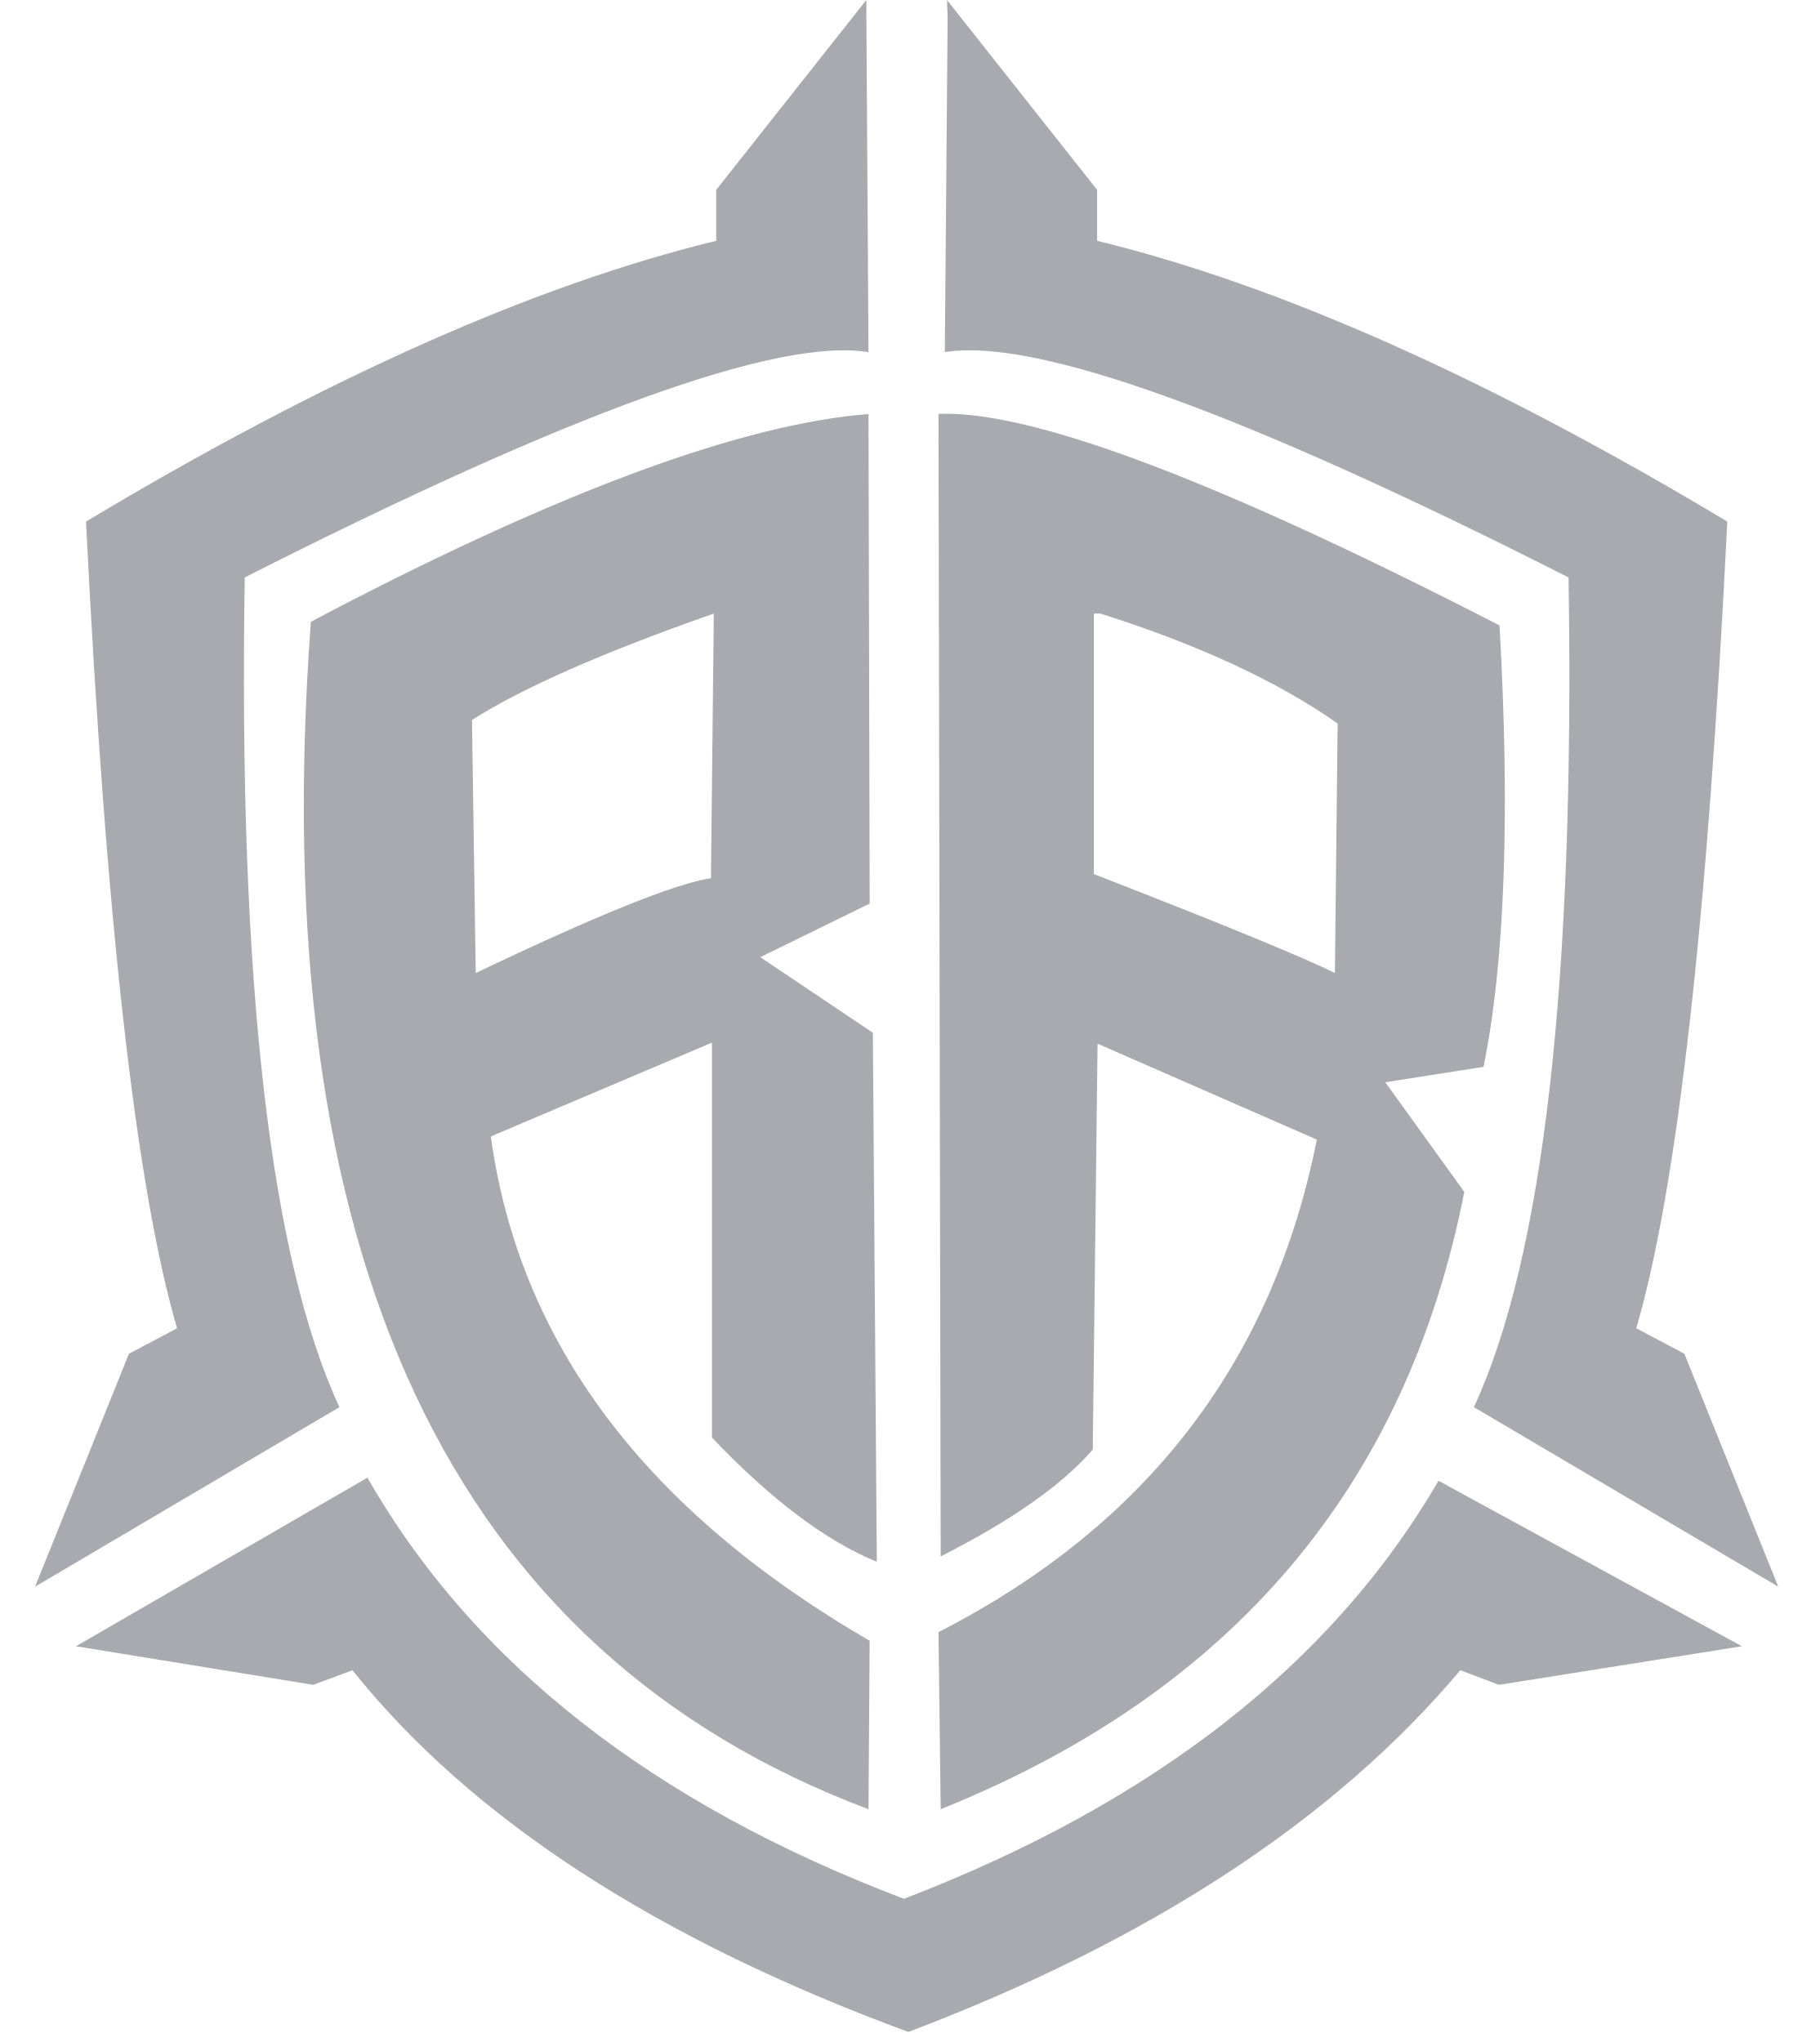
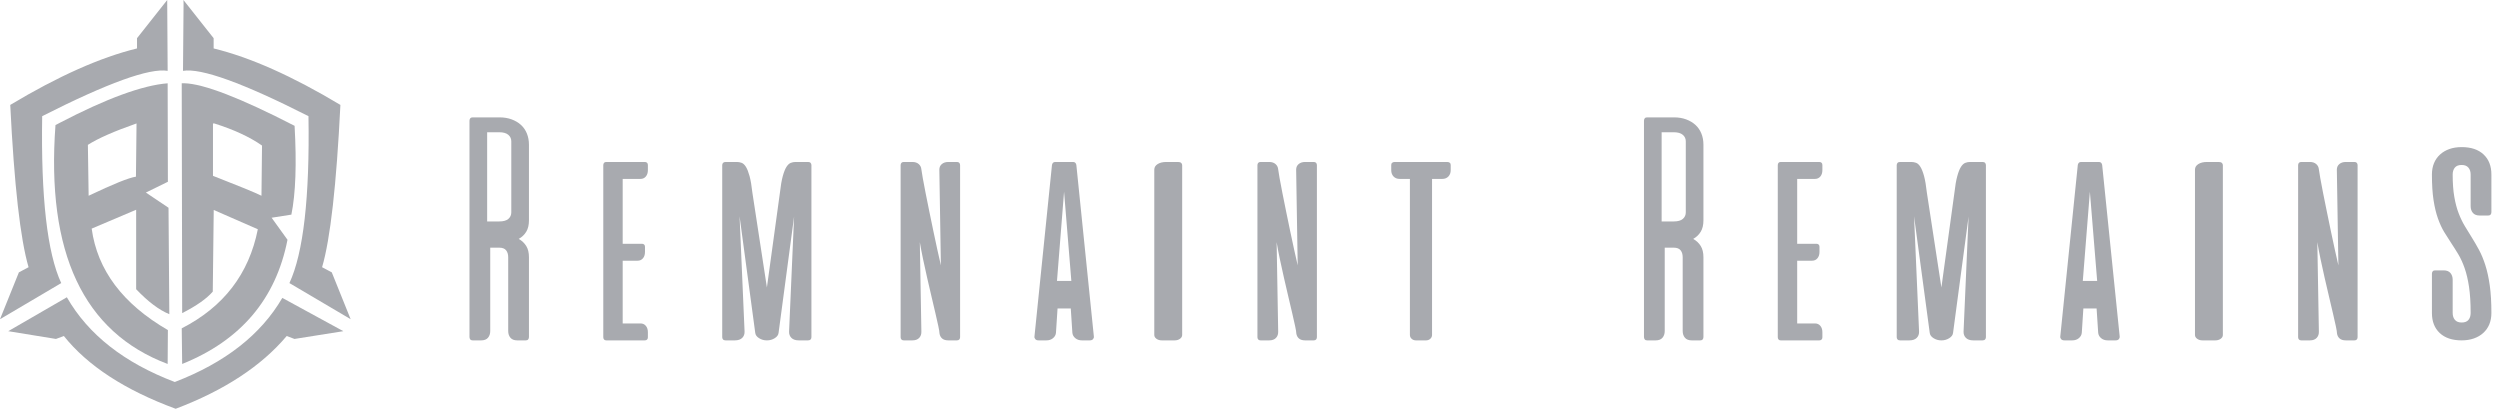
- <svg xmlns="http://www.w3.org/2000/svg" width="49px" height="55px" viewBox="0 0 49 55" version="1.1">
+ <svg xmlns="http://www.w3.org/2000/svg" width="213px" height="35px" viewBox="0 0 213 35" version="1.1">
  <g id="Page-1" stroke="none" stroke-width="1" fill="none" fill-rule="evenodd">
-     <g id="iPhone-SE" transform="translate(-157, -230)" fill="#A8AAAF">
-       <g id="arr-logo" transform="translate(157.9444, 230)">
-         <path d="M22.388,1.0855514e-14 L18.344,5.114 C18.344,6.029 18.344,6.486 18.344,6.486 C13.449,7.677 7.792,10.198 1.372,14.048 C1.901,24.752 2.718,31.995 3.824,35.776 C2.96,36.234 2.528,36.463 2.528,36.463 C0.843,40.645 1.0855514e-14,42.736 1.0855514e-14,42.736 L8.197,37.901 C6.324,33.863 5.474,26.414 5.647,15.553 C14.416,11.107 20.015,9.085 22.446,9.485 L22.39,0.622 L22.388,1.0855514e-14 Z" id="Path" />
-         <path d="M46.889,1.0855514e-14 L42.845,5.114 C42.845,6.029 42.845,6.486 42.845,6.486 C37.95,7.677 32.293,10.198 25.873,14.048 C26.402,24.752 27.219,31.995 28.325,35.776 C27.461,36.234 27.029,36.463 27.029,36.463 C25.344,40.645 24.501,42.736 24.501,42.736 L32.698,37.901 C30.825,33.863 29.975,26.414 30.149,15.553 C38.917,11.107 44.516,9.085 46.947,9.485 L46.871,0.438 L46.889,1.0855514e-14 Z" id="Path" transform="translate(35.72417, 21.36805) scale(-1, 1) translate(-35.72417, -21.36805) " />
-         <path d="M1.102,44.341 L8.951,39.8 C11.809,44.791 16.626,48.572 23.401,51.143 C30.135,48.557 34.934,44.804 37.797,39.884 C43.245,42.855 45.969,44.341 45.969,44.341 C41.607,45.034 39.426,45.38 39.426,45.38 C38.732,45.118 38.385,44.987 38.385,44.987 C34.994,49.012 30.039,52.259 23.519,54.729 C16.734,52.228 11.743,48.981 8.548,44.987 L7.493,45.38 L1.102,44.341 Z" id="Path-2" />
-         <path d="M22.446,11.152 L22.478,24.337 L19.531,25.781 C19.531,25.781 20.541,26.459 22.563,27.816 C22.563,27.816 22.598,32.566 22.67,42.066 C21.298,41.504 19.817,40.389 18.229,38.72 L18.229,38.72 L18.229,28.083 L12.275,30.609 C13.033,36.16 16.434,40.688 22.477,44.193 L22.477,44.193 L22.446,48.73 C11.173,44.488 6.167,33.827 7.428,16.748 L7.428,16.748 L7.976,16.458 C14.26,13.185 19.083,11.416 22.446,11.152 L22.446,11.152 Z M18.279,16.526 C15.3,17.569 13.13,18.525 11.767,19.392 C11.834,23.936 11.868,26.208 11.868,26.208 C15.129,24.651 17.241,23.799 18.203,23.653 L18.279,16.606 L18.279,16.526 Z" id="Combined-Shape" />
-         <path d="M24.613,11.145 C27.184,11.182 32.127,13.082 39.441,16.846 C39.728,21.952 39.584,25.915 39.01,28.735 L39.01,28.735 L36.364,29.15 L38.492,32.103 C36.933,40.034 32.233,45.576 24.39,48.73 L24.39,48.73 L24.331,43.959 C29.938,41.091 33.334,36.67 34.52,30.694 L34.52,30.694 L28.615,28.111 C28.615,28.111 28.572,31.755 28.486,39.044 C27.659,39.997 26.294,40.956 24.39,41.921 L24.39,41.921 L24.331,11.146 Z M28.689,16.526 L28.516,16.526 L28.516,23.543 C32.003,24.9 34.167,25.789 35.007,26.208 L35.081,19.487 C33.444,18.341 31.313,17.354 28.689,16.526 Z" id="Combined-Shape" />
+     <g id="iPhone-SE" transform="translate(-53, -232)" fill="#A8AAAF">
+       <g id="arr-logo-sm" transform="translate(53, 232)">
+         <g id="arr-logo">
+           <path d="M14.247,6.90805438e-15 L11.673,3.255 C11.673,3.836 11.673,4.127 11.673,4.127 C8.559,4.885 4.959,6.489 0.873,8.939 C1.21,15.751 1.73,20.36 2.434,22.766 C1.884,23.058 1.609,23.204 1.609,23.204 C0.536,25.865 6.90805438e-15,27.196 6.90805438e-15,27.196 L5.216,24.119 C4.024,21.549 3.483,16.809 3.594,9.897 C9.174,7.068 12.737,5.781 14.284,6.036 L14.248,0.396 L14.247,6.90805438e-15 Z" id="Path" />
+           <path d="M29.838,6.90805438e-15 L27.265,3.255 C27.265,3.836 27.265,4.127 27.265,4.127 C24.15,4.885 20.55,6.489 16.465,8.939 C16.801,15.751 17.321,20.36 18.025,22.766 C17.475,23.058 17.2,23.204 17.2,23.204 C16.128,25.865 15.592,27.196 15.592,27.196 L20.808,24.119 C19.616,21.549 19.075,16.809 19.185,9.897 C24.765,7.068 28.328,5.781 29.876,6.036 L29.827,0.279 L29.838,6.90805438e-15 Z" id="Path" transform="translate(22.73356, 13.59785) scale(-1, 1) translate(-22.73356, -13.59785) " />
+           <path d="M0.701,28.217 L5.696,25.327 C7.515,28.503 10.58,30.909 14.892,32.546 C19.177,30.9 22.231,28.512 24.053,25.381 C27.52,27.272 29.253,28.217 29.253,28.217 C26.477,28.658 25.089,28.878 25.089,28.878 C24.647,28.712 24.427,28.628 24.427,28.628 C22.269,31.189 19.116,33.256 14.967,34.828 C10.649,33.236 7.473,31.17 5.44,28.628 L4.768,28.878 L0.701,28.217 Z" id="Path-2" />
+           <path d="M14.284,7.097 L14.304,15.487 L12.429,16.406 C12.429,16.406 13.072,16.838 14.358,17.701 C14.358,17.701 14.381,20.724 14.426,26.769 C13.553,26.412 12.611,25.702 11.6,24.64 L11.6,24.64 L11.6,17.871 L7.811,19.478 C8.294,23.011 10.458,25.892 14.304,28.123 L14.304,28.123 L14.284,31.01 C7.11,28.31 3.924,21.526 4.727,10.658 L4.727,10.658 L5.075,10.473 C9.074,8.39 12.144,7.265 14.284,7.097 L14.284,7.097 Z M11.632,10.517 C9.737,11.18 8.355,11.788 7.488,12.341 C7.531,15.232 7.552,16.678 7.552,16.678 C9.628,15.687 10.971,15.145 11.583,15.052 L11.632,10.568 L11.632,10.517 Z" id="Combined-Shape" />
+           <path d="M15.704,7.093 C17.352,7.136 20.483,8.345 25.099,10.72 C25.281,13.97 25.19,16.491 24.825,18.286 L24.825,18.286 L23.141,18.55 L24.495,20.429 C23.503,25.476 20.512,29.003 15.521,31.01 L15.521,31.01 L15.483,27.974 C19.051,26.149 21.213,23.335 21.967,19.533 L21.967,19.533 L18.21,17.889 C18.21,17.889 18.182,20.208 18.128,24.846 C17.601,25.453 16.732,26.063 15.521,26.677 L15.521,26.677 L15.483,7.093 Z M18.257,10.517 L18.146,10.517 L18.146,14.982 C20.366,15.846 21.743,16.411 22.277,16.678 L22.324,12.401 C21.282,11.672 19.926,11.044 18.257,10.517 Z" id="Combined-Shape" />
+         </g>
+         <path d="M41.003,29 C41.258,29 41.449,28.925 41.577,28.776 C41.704,28.627 41.768,28.435 41.768,28.199 L41.768,28.199 L41.768,21.101 L42.533,21.101 C42.806,21.101 43.002,21.176 43.12,21.325 C43.239,21.475 43.299,21.671 43.299,21.916 L43.299,21.916 L43.299,28.199 C43.299,28.435 43.362,28.627 43.49,28.776 C43.617,28.925 43.809,29 44.064,29 L44.064,29 L44.803,29 C44.891,29 44.957,28.973 45.001,28.919 C45.045,28.864 45.067,28.796 45.067,28.715 L45.067,28.715 L45.067,21.916 C45.067,21.527 44.99,21.208 44.836,20.959 C44.682,20.71 44.469,20.509 44.196,20.355 C44.469,20.201 44.682,19.998 44.836,19.744 C44.99,19.491 45.067,19.165 45.067,18.767 L45.067,18.767 L45.067,12.334 C45.067,11.981 45.007,11.66 44.889,11.371 C44.77,11.081 44.6,10.837 44.381,10.638 C44.161,10.439 43.897,10.283 43.589,10.17 C43.281,10.057 42.938,10 42.56,10 L42.56,10 L40.264,10 C40.176,10 40.11,10.027 40.066,10.081 C40.022,10.136 40,10.204 40,10.285 L40,10.285 L40,28.715 C40,28.796 40.022,28.864 40.066,28.919 C40.11,28.973 40.176,29 40.264,29 L40.264,29 L41.003,29 Z M42.533,18.867 L41.505,18.867 L41.505,11.267 L42.533,11.267 C42.876,11.267 43.133,11.339 43.305,11.484 C43.476,11.629 43.562,11.813 43.562,12.034 L43.562,12.034 L43.562,18.099 C43.562,18.321 43.479,18.504 43.314,18.649 C43.148,18.794 42.888,18.867 42.533,18.867 L42.533,18.867 Z M54.941,29 C55.015,29 55.077,28.979 55.126,28.936 C55.175,28.893 55.2,28.828 55.2,28.742 L55.2,28.742 L55.2,28.304 C55.2,28.081 55.142,27.901 55.027,27.763 C54.912,27.626 54.76,27.557 54.571,27.557 L54.571,27.557 L53.053,27.557 L53.053,22.212 L54.324,22.212 C54.513,22.212 54.665,22.143 54.781,22.005 C54.896,21.868 54.953,21.688 54.953,21.464 L54.953,21.464 L54.953,21.026 C54.953,20.941 54.929,20.876 54.879,20.833 C54.83,20.79 54.768,20.769 54.694,20.769 L54.694,20.769 L53.053,20.769 L53.053,15.243 L54.571,15.243 C54.76,15.243 54.912,15.174 55.027,15.037 C55.142,14.899 55.2,14.719 55.2,14.496 L55.2,14.496 L55.2,14.058 C55.2,13.972 55.175,13.907 55.126,13.864 C55.077,13.821 55.015,13.8 54.941,13.8 L54.941,13.8 L51.647,13.8 C51.565,13.8 51.503,13.826 51.462,13.877 C51.421,13.929 51.4,13.993 51.4,14.071 L51.4,14.071 L51.4,28.729 C51.4,28.807 51.421,28.871 51.462,28.923 C51.503,28.974 51.565,29 51.647,29 L51.647,29 L54.941,29 Z M62.613,29 C62.888,29 63.096,28.929 63.238,28.787 C63.38,28.646 63.446,28.463 63.437,28.24 L63.437,28.24 L63.011,18.424 L64.346,28.356 C64.365,28.536 64.474,28.689 64.673,28.813 C64.872,28.938 65.089,29 65.326,29 L65.326,29 L65.355,29 C65.591,29 65.809,28.938 66.008,28.813 C66.207,28.689 66.316,28.536 66.335,28.356 L66.335,28.356 L67.656,18.45 L67.23,28.24 C67.22,28.463 67.287,28.646 67.429,28.787 C67.571,28.929 67.779,29 68.054,29 L68.054,29 L68.849,29 C68.944,29 69.015,28.974 69.062,28.923 C69.11,28.871 69.133,28.807 69.133,28.729 L69.133,28.729 L69.133,14.071 C69.133,13.993 69.11,13.929 69.062,13.877 C69.015,13.826 68.944,13.8 68.849,13.8 L68.849,13.8 L67.77,13.8 C67.637,13.8 67.504,13.826 67.372,13.877 C67.239,13.929 67.116,14.045 67.002,14.225 C66.889,14.405 66.785,14.669 66.69,15.017 C66.595,15.365 66.515,15.835 66.448,16.428 L66.448,16.428 L65.34,24.492 L64.105,16.428 C64.038,15.827 63.958,15.352 63.863,15.004 C63.768,14.657 63.664,14.393 63.551,14.212 C63.437,14.032 63.314,13.918 63.181,13.871 C63.049,13.824 62.916,13.8 62.783,13.8 L62.783,13.8 L61.817,13.8 C61.723,13.8 61.652,13.826 61.604,13.877 C61.557,13.929 61.533,13.993 61.533,14.071 L61.533,14.071 L61.533,28.729 C61.533,28.807 61.557,28.871 61.604,28.923 C61.652,28.974 61.723,29 61.817,29 L61.817,29 L62.613,29 Z M77.736,29 C77.991,29 78.185,28.929 78.317,28.787 C78.449,28.646 78.51,28.463 78.501,28.24 L78.501,28.24 L78.369,20.627 C78.44,21.056 78.53,21.533 78.64,22.057 C78.75,22.581 78.866,23.113 78.99,23.654 C79.113,24.195 79.236,24.726 79.359,25.245 C79.482,25.765 79.594,26.241 79.695,26.675 C79.797,27.109 79.88,27.48 79.946,27.789 C80.012,28.098 80.045,28.304 80.045,28.407 C80.072,28.588 80.146,28.732 80.269,28.839 C80.393,28.946 80.569,29 80.797,29 L80.797,29 L81.536,29 C81.624,29 81.69,28.974 81.734,28.923 C81.778,28.871 81.8,28.807 81.8,28.729 L81.8,28.729 L81.8,14.071 C81.8,13.993 81.778,13.929 81.734,13.877 C81.69,13.826 81.624,13.8 81.536,13.8 L81.536,13.8 L80.797,13.8 C80.569,13.8 80.384,13.86 80.243,13.98 C80.102,14.101 80.032,14.259 80.032,14.457 L80.032,14.457 L80.164,22.611 C80.076,22.242 79.977,21.804 79.867,21.297 C79.757,20.79 79.643,20.256 79.524,19.693 C79.405,19.131 79.289,18.566 79.174,17.999 C79.06,17.433 78.954,16.909 78.858,16.428 C78.761,15.947 78.682,15.528 78.62,15.172 C78.559,14.815 78.519,14.569 78.501,14.431 C78.484,14.242 78.407,14.09 78.27,13.974 C78.134,13.858 77.956,13.8 77.736,13.8 L77.736,13.8 L76.997,13.8 C76.909,13.8 76.843,13.826 76.799,13.877 C76.755,13.929 76.733,13.993 76.733,14.071 L76.733,14.071 L76.733,28.729 C76.733,28.807 76.755,28.871 76.799,28.923 C76.843,28.974 76.909,29 76.997,29 L76.997,29 L77.736,29 Z M89.153,29 C89.379,29 89.567,28.938 89.716,28.813 C89.866,28.689 89.95,28.536 89.968,28.356 L89.968,28.356 L90.103,26.282 L91.23,26.282 L91.366,28.356 C91.384,28.536 91.468,28.689 91.617,28.813 C91.766,28.938 91.954,29 92.18,29 L92.18,29 L92.845,29 C92.972,29 93.065,28.966 93.124,28.897 C93.182,28.828 93.207,28.755 93.198,28.678 L93.198,28.678 L91.705,14.058 C91.696,13.989 91.669,13.929 91.624,13.877 C91.578,13.826 91.515,13.8 91.434,13.8 L91.434,13.8 L89.9,13.8 C89.818,13.8 89.755,13.826 89.71,13.877 C89.664,13.929 89.637,13.989 89.628,14.058 L89.628,14.058 L88.135,28.678 C88.126,28.755 88.151,28.828 88.21,28.897 C88.269,28.966 88.361,29 88.488,29 L88.488,29 L89.153,29 Z M91.278,23.933 L90.055,23.933 L90.658,16.333 L91.278,23.933 Z M100.083,29 C100.26,29 100.411,28.955 100.535,28.865 C100.659,28.775 100.721,28.665 100.721,28.536 L100.721,28.536 L100.721,14.071 C100.721,13.993 100.692,13.929 100.633,13.877 C100.574,13.826 100.485,13.8 100.367,13.8 L100.367,13.8 L99.374,13.8 C99.066,13.8 98.818,13.86 98.629,13.98 C98.44,14.101 98.345,14.259 98.345,14.457 L98.345,14.457 L98.345,28.536 C98.345,28.665 98.407,28.775 98.531,28.865 C98.656,28.955 98.806,29 98.984,29 L98.984,29 L100.083,29 Z M108.136,29 C108.391,29 108.585,28.929 108.717,28.787 C108.849,28.646 108.91,28.463 108.901,28.24 L108.901,28.24 L108.769,20.627 C108.84,21.056 108.93,21.533 109.04,22.057 C109.15,22.581 109.266,23.113 109.39,23.654 C109.513,24.195 109.636,24.726 109.759,25.245 C109.882,25.765 109.994,26.241 110.095,26.675 C110.197,27.109 110.28,27.48 110.346,27.789 C110.412,28.098 110.445,28.304 110.445,28.407 C110.472,28.588 110.546,28.732 110.669,28.839 C110.793,28.946 110.969,29 111.197,29 L111.197,29 L111.936,29 C112.024,29 112.09,28.974 112.134,28.923 C112.178,28.871 112.2,28.807 112.2,28.729 L112.2,28.729 L112.2,14.071 C112.2,13.993 112.178,13.929 112.134,13.877 C112.09,13.826 112.024,13.8 111.936,13.8 L111.936,13.8 L111.197,13.8 C110.969,13.8 110.784,13.86 110.643,13.98 C110.502,14.101 110.432,14.259 110.432,14.457 L110.432,14.457 L110.564,22.611 C110.476,22.242 110.377,21.804 110.267,21.297 C110.157,20.79 110.043,20.256 109.924,19.693 C109.805,19.131 109.689,18.566 109.574,17.999 C109.46,17.433 109.354,16.909 109.258,16.428 C109.161,15.947 109.082,15.528 109.02,15.172 C108.959,14.815 108.919,14.569 108.901,14.431 C108.884,14.242 108.807,14.09 108.67,13.974 C108.534,13.858 108.356,13.8 108.136,13.8 L108.136,13.8 L107.397,13.8 C107.309,13.8 107.243,13.826 107.199,13.877 C107.155,13.929 107.133,13.993 107.133,14.071 L107.133,14.071 L107.133,28.729 C107.133,28.807 107.155,28.871 107.199,28.923 C107.243,28.974 107.309,29 107.397,29 L107.397,29 L108.136,29 Z M121.503,29 C121.644,29 121.763,28.955 121.862,28.865 C121.96,28.775 122.01,28.665 122.01,28.536 L122.01,28.536 L122.01,15.243 L122.882,15.243 C123.098,15.243 123.272,15.174 123.403,15.037 C123.534,14.899 123.6,14.719 123.6,14.496 L123.6,14.496 L123.6,14.058 C123.6,13.972 123.572,13.907 123.516,13.864 C123.459,13.821 123.389,13.8 123.304,13.8 L123.304,13.8 L118.829,13.8 C118.744,13.8 118.674,13.821 118.618,13.864 C118.561,13.907 118.533,13.972 118.533,14.058 L118.533,14.058 L118.533,14.496 C118.533,14.719 118.599,14.899 118.73,15.037 C118.862,15.174 119.035,15.243 119.251,15.243 L119.251,15.243 L120.124,15.243 L120.124,28.536 C120.124,28.665 120.173,28.775 120.271,28.865 C120.37,28.955 120.49,29 120.63,29 L120.63,29 L121.503,29 Z M141.069,29 C141.325,29 141.516,28.925 141.643,28.776 C141.771,28.627 141.835,28.435 141.835,28.199 L141.835,28.199 L141.835,21.101 L142.6,21.101 C142.873,21.101 143.068,21.176 143.187,21.325 C143.306,21.475 143.365,21.671 143.365,21.916 L143.365,21.916 L143.365,28.199 C143.365,28.435 143.429,28.627 143.557,28.776 C143.684,28.925 143.875,29 144.131,29 L144.131,29 L144.869,29 C144.957,29 145.023,28.973 145.067,28.919 C145.111,28.864 145.133,28.796 145.133,28.715 L145.133,28.715 L145.133,21.916 C145.133,21.527 145.056,21.208 144.902,20.959 C144.748,20.71 144.535,20.509 144.262,20.355 C144.535,20.201 144.748,19.998 144.902,19.744 C145.056,19.491 145.133,19.165 145.133,18.767 L145.133,18.767 L145.133,12.334 C145.133,11.981 145.074,11.66 144.955,11.371 C144.836,11.081 144.667,10.837 144.447,10.638 C144.227,10.439 143.963,10.283 143.656,10.17 C143.348,10.057 143.005,10 142.626,10 L142.626,10 L140.331,10 C140.243,10 140.177,10.027 140.133,10.081 C140.089,10.136 140.067,10.204 140.067,10.285 L140.067,10.285 L140.067,28.715 C140.067,28.796 140.089,28.864 140.133,28.919 C140.177,28.973 140.243,29 140.331,29 L140.331,29 L141.069,29 Z M142.6,18.867 L141.571,18.867 L141.571,11.267 L142.6,11.267 C142.943,11.267 143.2,11.339 143.371,11.484 C143.543,11.629 143.629,11.813 143.629,12.034 L143.629,12.034 L143.629,18.099 C143.629,18.321 143.546,18.504 143.38,18.649 C143.215,18.794 142.955,18.867 142.6,18.867 L142.6,18.867 Z M155.008,29 C155.082,29 155.143,28.979 155.193,28.936 C155.242,28.893 155.267,28.828 155.267,28.742 L155.267,28.742 L155.267,28.304 C155.267,28.081 155.209,27.901 155.094,27.763 C154.979,27.626 154.827,27.557 154.637,27.557 L154.637,27.557 L153.12,27.557 L153.12,22.212 L154.391,22.212 C154.58,22.212 154.732,22.143 154.847,22.005 C154.962,21.868 155.02,21.688 155.02,21.464 L155.02,21.464 L155.02,21.026 C155.02,20.941 154.995,20.876 154.946,20.833 C154.897,20.79 154.835,20.769 154.761,20.769 L154.761,20.769 L153.12,20.769 L153.12,15.243 L154.637,15.243 C154.827,15.243 154.979,15.174 155.094,15.037 C155.209,14.899 155.267,14.719 155.267,14.496 L155.267,14.496 L155.267,14.058 C155.267,13.972 155.242,13.907 155.193,13.864 C155.143,13.821 155.082,13.8 155.008,13.8 L155.008,13.8 L151.713,13.8 C151.631,13.8 151.569,13.826 151.528,13.877 C151.487,13.929 151.467,13.993 151.467,14.071 L151.467,14.071 L151.467,28.729 C151.467,28.807 151.487,28.871 151.528,28.923 C151.569,28.974 151.631,29 151.713,29 L151.713,29 L155.008,29 Z M162.68,29 C162.954,29 163.163,28.929 163.305,28.787 C163.447,28.646 163.513,28.463 163.504,28.24 L163.504,28.24 L163.077,18.424 L164.413,28.356 C164.432,28.536 164.541,28.689 164.739,28.813 C164.938,28.938 165.156,29 165.393,29 L165.393,29 L165.421,29 C165.658,29 165.876,28.938 166.075,28.813 C166.274,28.689 166.383,28.536 166.401,28.356 L166.401,28.356 L167.723,18.45 L167.296,28.24 C167.287,28.463 167.353,28.646 167.495,28.787 C167.637,28.929 167.846,29 168.12,29 L168.12,29 L168.916,29 C169.011,29 169.082,28.974 169.129,28.923 C169.176,28.871 169.2,28.807 169.2,28.729 L169.2,28.729 L169.2,14.071 C169.2,13.993 169.176,13.929 169.129,13.877 C169.082,13.826 169.011,13.8 168.916,13.8 L168.916,13.8 L167.836,13.8 C167.704,13.8 167.571,13.826 167.439,13.877 C167.306,13.929 167.183,14.045 167.069,14.225 C166.956,14.405 166.851,14.669 166.757,15.017 C166.662,15.365 166.581,15.835 166.515,16.428 L166.515,16.428 L165.407,24.492 L164.171,16.428 C164.105,15.827 164.024,15.352 163.93,15.004 C163.835,14.657 163.731,14.393 163.617,14.212 C163.504,14.032 163.38,13.918 163.248,13.871 C163.115,13.824 162.983,13.8 162.85,13.8 L162.85,13.8 L161.884,13.8 C161.789,13.8 161.718,13.826 161.671,13.877 C161.624,13.929 161.6,13.993 161.6,14.071 L161.6,14.071 L161.6,28.729 C161.6,28.807 161.624,28.871 161.671,28.923 C161.718,28.974 161.789,29 161.884,29 L161.884,29 L162.68,29 Z M176.553,29 C176.779,29 176.967,28.938 177.116,28.813 C177.266,28.689 177.35,28.536 177.368,28.356 L177.368,28.356 L177.503,26.282 L178.63,26.282 L178.766,28.356 C178.784,28.536 178.868,28.689 179.017,28.813 C179.166,28.938 179.354,29 179.58,29 L179.58,29 L180.245,29 C180.372,29 180.465,28.966 180.524,28.897 C180.582,28.828 180.607,28.755 180.598,28.678 L180.598,28.678 L179.105,14.058 C179.096,13.989 179.069,13.929 179.024,13.877 C178.978,13.826 178.915,13.8 178.834,13.8 L178.834,13.8 L177.3,13.8 C177.218,13.8 177.155,13.826 177.11,13.877 C177.064,13.929 177.037,13.989 177.028,14.058 L177.028,14.058 L175.535,28.678 C175.526,28.755 175.551,28.828 175.61,28.897 C175.669,28.966 175.761,29 175.888,29 L175.888,29 L176.553,29 Z M178.678,23.933 L177.455,23.933 L178.058,16.333 L178.678,23.933 Z M188.75,29 C188.927,29 189.078,28.955 189.202,28.865 C189.326,28.775 189.388,28.665 189.388,28.536 L189.388,28.536 L189.388,14.071 C189.388,13.993 189.359,13.929 189.299,13.877 C189.24,13.826 189.152,13.8 189.033,13.8 L189.033,13.8 L188.04,13.8 C187.733,13.8 187.485,13.86 187.296,13.98 C187.106,14.101 187.012,14.259 187.012,14.457 L187.012,14.457 L187.012,28.536 C187.012,28.665 187.074,28.775 187.198,28.865 C187.322,28.955 187.473,29 187.65,29 L187.65,29 L188.75,29 Z M196.803,29 C197.058,29 197.251,28.929 197.383,28.787 C197.515,28.646 197.577,28.463 197.568,28.24 L197.568,28.24 L197.436,20.627 C197.506,21.056 197.597,21.533 197.707,22.057 C197.817,22.581 197.933,23.113 198.056,23.654 C198.179,24.195 198.303,24.726 198.426,25.245 C198.549,25.765 198.661,26.241 198.762,26.675 C198.863,27.109 198.947,27.48 199.013,27.789 C199.079,28.098 199.112,28.304 199.112,28.407 C199.138,28.588 199.213,28.732 199.336,28.839 C199.459,28.946 199.635,29 199.864,29 L199.864,29 L200.603,29 C200.691,29 200.757,28.974 200.801,28.923 C200.845,28.871 200.867,28.807 200.867,28.729 L200.867,28.729 L200.867,14.071 C200.867,13.993 200.845,13.929 200.801,13.877 C200.757,13.826 200.691,13.8 200.603,13.8 L200.603,13.8 L199.864,13.8 C199.635,13.8 199.45,13.86 199.31,13.98 C199.169,14.101 199.099,14.259 199.099,14.457 L199.099,14.457 L199.231,22.611 C199.143,22.242 199.044,21.804 198.934,21.297 C198.824,20.79 198.709,20.256 198.591,19.693 C198.472,19.131 198.355,18.566 198.241,17.999 C198.127,17.433 198.021,16.909 197.924,16.428 C197.828,15.947 197.748,15.528 197.687,15.172 C197.625,14.815 197.586,14.569 197.568,14.431 C197.55,14.242 197.473,14.09 197.337,13.974 C197.201,13.858 197.023,13.8 196.803,13.8 L196.803,13.8 L196.064,13.8 C195.976,13.8 195.91,13.826 195.866,13.877 C195.822,13.929 195.8,13.993 195.8,14.071 L195.8,14.071 L195.8,28.729 C195.8,28.807 195.822,28.871 195.866,28.923 C195.91,28.974 195.976,29 196.064,29 L196.064,29 L196.803,29 Z M209.733,29 C210.112,29 210.457,28.946 210.769,28.837 C211.081,28.728 211.35,28.572 211.574,28.368 C211.798,28.164 211.97,27.92 212.089,27.635 C212.207,27.349 212.267,27.025 212.267,26.663 C212.267,25.757 212.22,24.976 212.128,24.319 C212.036,23.663 211.91,23.088 211.752,22.594 C211.594,22.1 211.416,21.67 211.218,21.303 C211.02,20.936 210.82,20.59 210.617,20.264 C210.415,19.938 210.215,19.612 210.017,19.286 C209.819,18.96 209.641,18.593 209.483,18.185 C209.324,17.778 209.199,17.307 209.107,16.772 C209.014,16.238 208.968,15.604 208.968,14.87 C208.968,14.626 209.03,14.429 209.153,14.279 C209.276,14.13 209.469,14.055 209.733,14.055 C209.988,14.055 210.18,14.13 210.307,14.279 C210.435,14.429 210.499,14.626 210.499,14.87 L210.499,14.87 L210.499,17.56 C210.499,17.796 210.562,17.988 210.69,18.138 C210.817,18.287 211.009,18.362 211.264,18.362 L211.264,18.362 L212.003,18.362 C212.091,18.362 212.157,18.335 212.201,18.28 C212.245,18.226 212.267,18.158 212.267,18.077 L212.267,18.077 L212.267,14.87 C212.267,14.146 212.045,13.575 211.6,13.158 C211.156,12.742 210.534,12.533 209.733,12.533 C209.346,12.533 208.999,12.588 208.691,12.696 C208.383,12.805 208.117,12.961 207.893,13.165 C207.668,13.369 207.497,13.613 207.378,13.899 C207.259,14.184 207.2,14.508 207.2,14.87 C207.2,15.731 207.246,16.46 207.339,17.058 C207.431,17.655 207.556,18.176 207.715,18.62 C207.873,19.064 208.051,19.449 208.249,19.775 C208.447,20.101 208.647,20.416 208.849,20.719 C209.052,21.023 209.252,21.34 209.45,21.67 C209.648,22.001 209.826,22.39 209.984,22.839 C210.142,23.287 210.268,23.819 210.36,24.435 C210.452,25.051 210.499,25.794 210.499,26.663 C210.499,26.908 210.437,27.105 210.314,27.254 C210.191,27.404 209.997,27.478 209.733,27.478 C209.478,27.478 209.287,27.404 209.159,27.254 C209.032,27.105 208.968,26.908 208.968,26.663 L208.968,26.663 L208.968,23.837 C208.968,23.602 208.904,23.409 208.777,23.26 C208.649,23.11 208.458,23.036 208.203,23.036 L208.203,23.036 L207.464,23.036 C207.376,23.036 207.31,23.063 207.266,23.117 C207.222,23.171 207.2,23.239 207.2,23.321 L207.2,23.321 L207.2,26.663 C207.2,27.388 207.422,27.958 207.866,28.375 C208.311,28.792 208.933,29 209.733,29 Z" id="RemnaintRemains" fill-rule="nonzero" />
      </g>
    </g>
  </g>
</svg>
